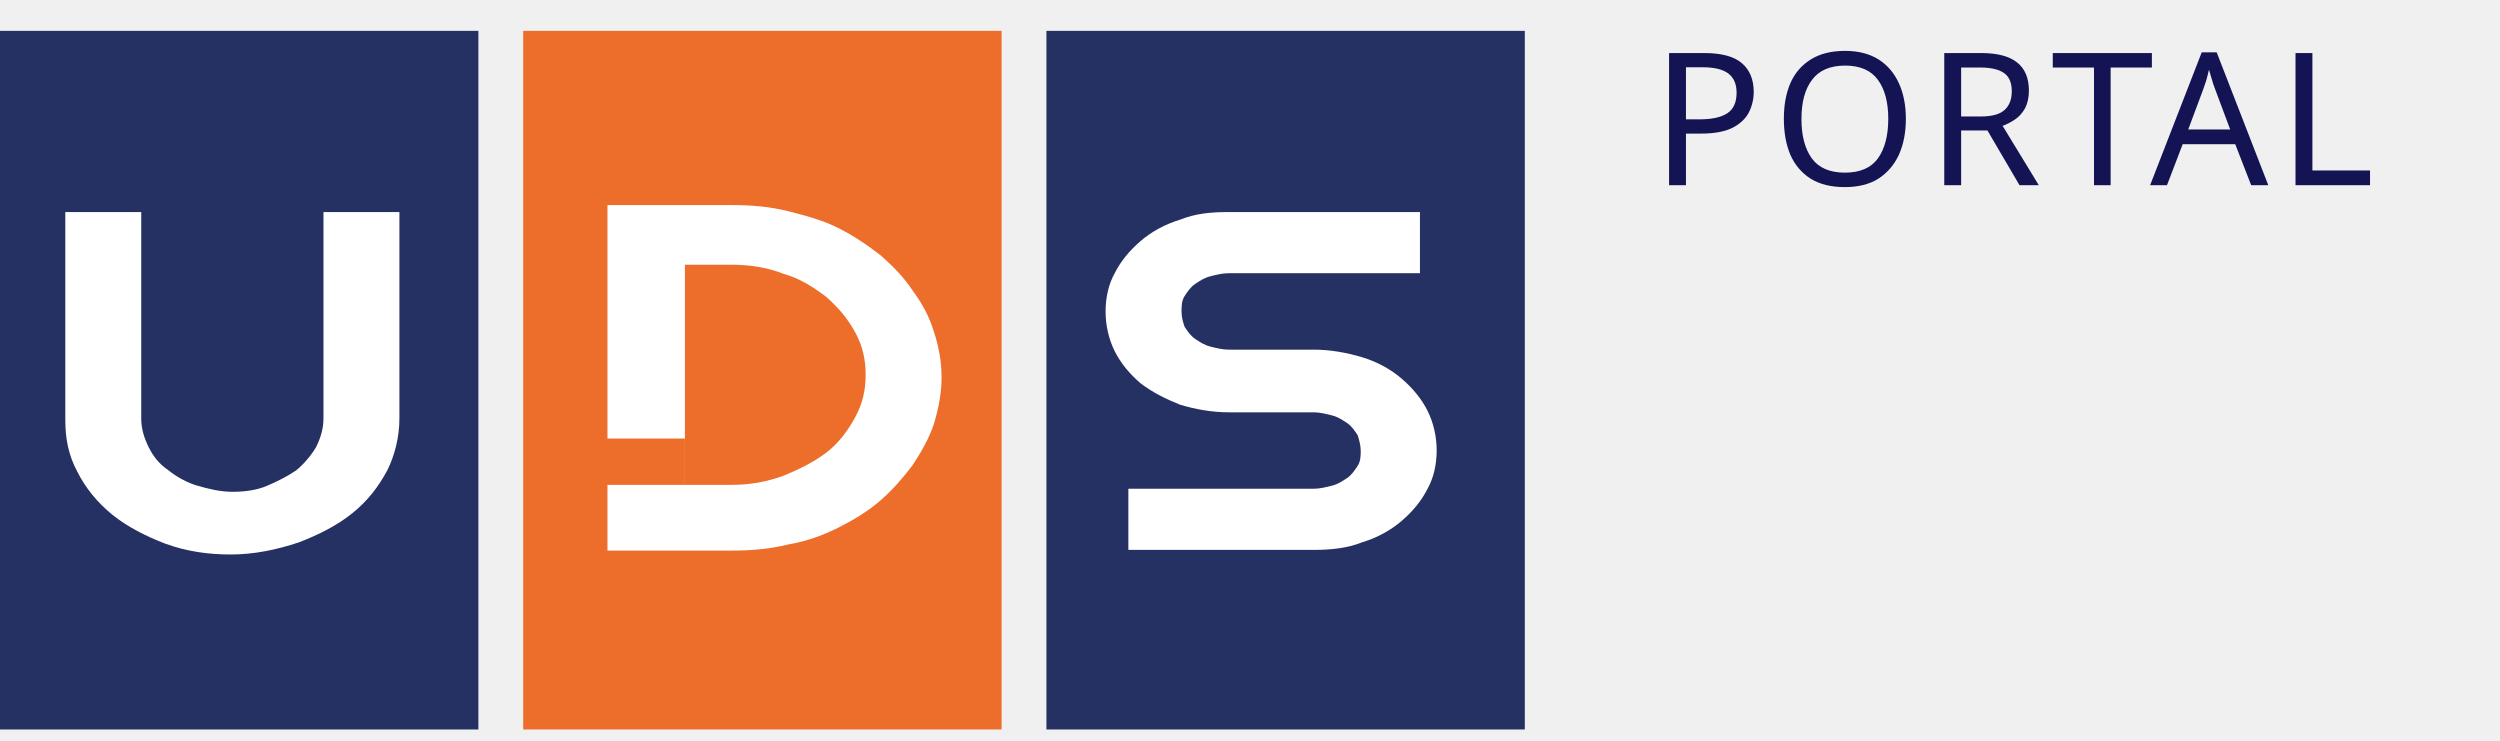
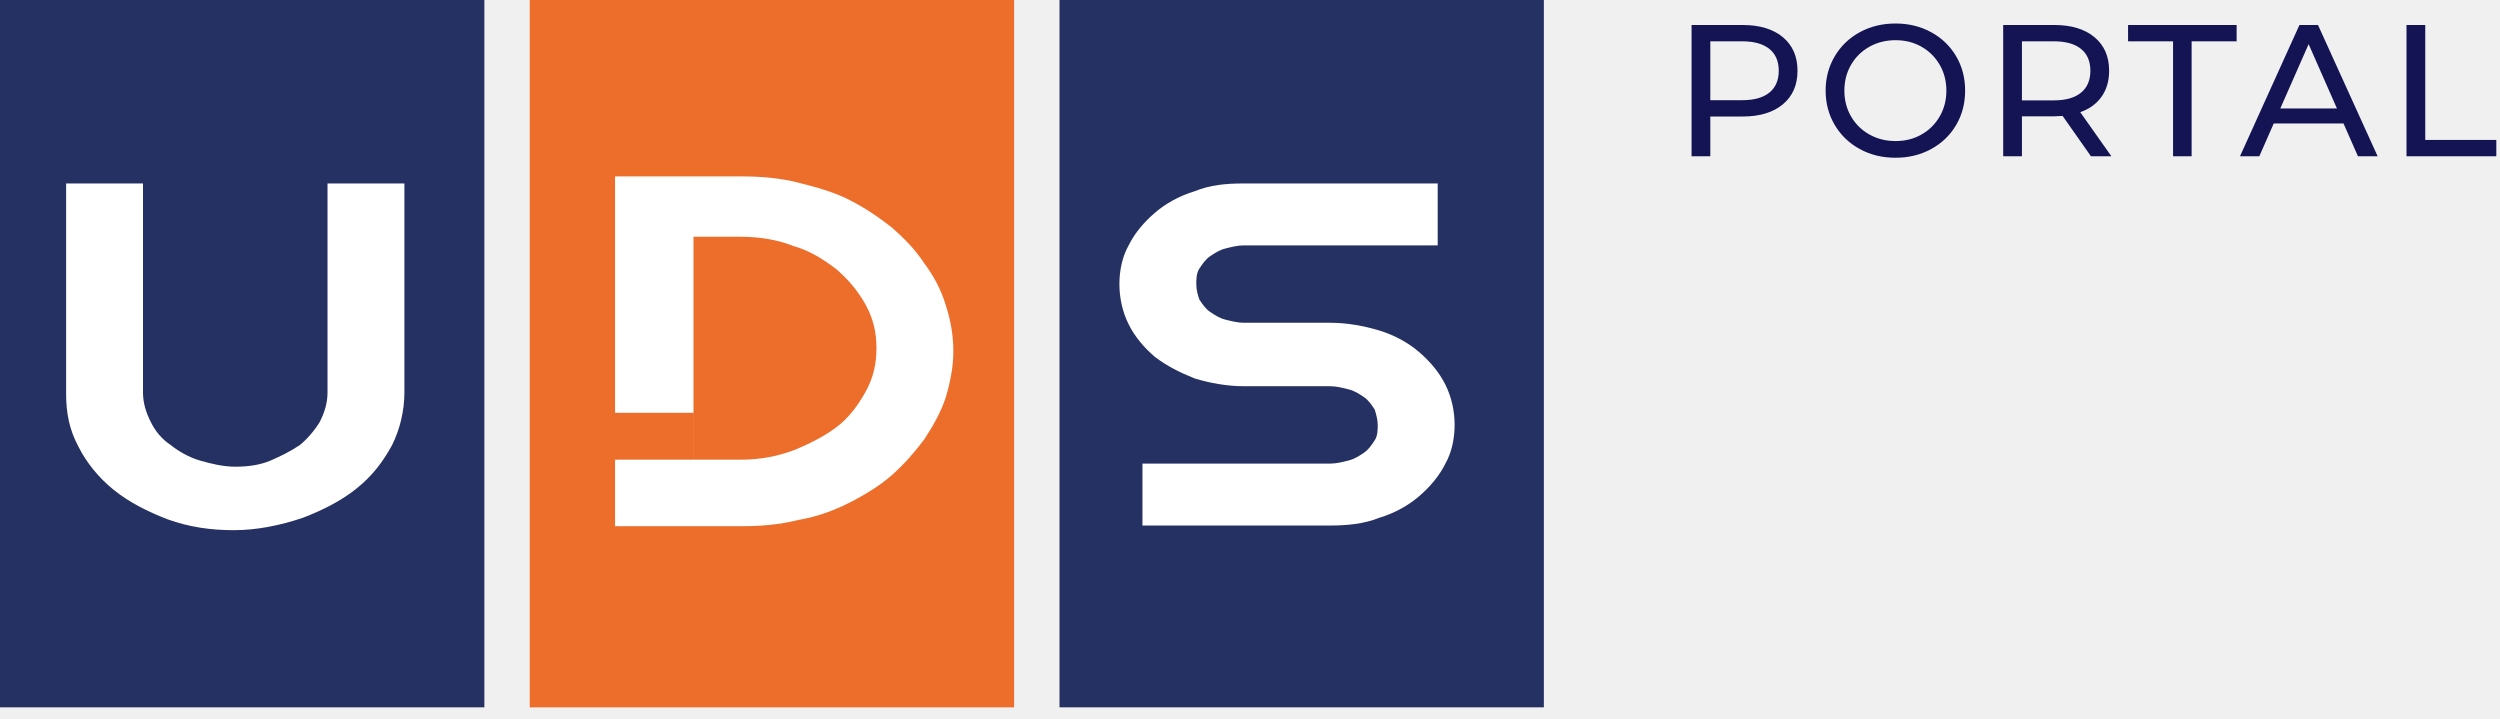
- <svg xmlns="http://www.w3.org/2000/svg" width="162px" height="48px" viewBox="0 0 162 48" version="1.1">
+ <svg xmlns="http://www.w3.org/2000/svg" width="160px" height="46px" viewBox="0 0 160 46" version="1.1">
  <g id="Page-1" stroke="none" stroke-width="1" fill="none" fill-rule="evenodd">
-     <g id="Portal_UDS-Data-Migration-Tool" transform="translate(-150, -31)">
-       <g id="Group" transform="translate(150, 31)">
-         <polygon id="Fill-23" fill="#ED6E2A" points="33.904 47.27 64.903 47.27 64.903 2 33.904 2" />
-         <polygon id="Fill-24" fill="#253162" points="-3.87245791e-13 47.27 30.999 47.27 30.999 2 -3.87245791e-13 2" />
-         <polygon id="Fill-25" fill="#253162" points="67.808 47.27 98.807 47.27 98.807 2 67.808 2" />
-         <path d="M14.958,35.931 C13.482,35.931 12.105,35.733 10.727,35.237 C9.447,34.742 8.267,34.148 7.282,33.355 C6.298,32.563 5.511,31.572 5.019,30.581 C4.429,29.492 4.232,28.402 4.232,27.213 L4.232,13.741 L9.152,13.741 L9.152,27.114 C9.152,27.808 9.349,28.402 9.644,28.996 C9.94,29.591 10.333,30.086 10.924,30.482 C11.416,30.879 12.105,31.275 12.793,31.473 C13.482,31.671 14.27,31.869 15.057,31.869 C15.844,31.869 16.631,31.77 17.32,31.473 C18.009,31.176 18.6,30.879 19.19,30.482 C19.682,30.086 20.174,29.492 20.469,28.996 C20.765,28.402 20.961,27.808 20.961,27.114 L20.961,13.741 L25.882,13.741 L25.882,27.114 C25.882,28.303 25.587,29.492 25.095,30.482 C24.504,31.572 23.815,32.464 22.831,33.256 C21.847,34.049 20.666,34.643 19.387,35.138 C17.911,35.633 16.435,35.931 14.958,35.931 Z" id="Fill-26" fill="#FFFFFF" />
-         <path d="M47.434,13.29 C48.713,13.29 49.894,13.389 51.075,13.686 C52.256,13.983 53.338,14.28 54.322,14.776 C55.306,15.271 56.192,15.865 57.078,16.559 C57.865,17.252 58.554,17.946 59.144,18.837 C59.735,19.63 60.227,20.521 60.522,21.512 C60.817,22.403 61.014,23.394 61.014,24.483 C61.014,25.474 60.817,26.465 60.522,27.455 C60.227,28.347 59.735,29.238 59.144,30.13 C58.554,30.922 57.865,31.715 57.078,32.408 C56.291,33.102 55.306,33.696 54.322,34.191 C53.338,34.687 52.256,35.083 51.075,35.281 C49.894,35.578 48.713,35.677 47.434,35.677 L39.364,35.677 L39.364,31.42 L44.379,31.42 L44.379,28.418 L39.364,28.418 L39.364,13.29 L47.434,13.29 Z M47.434,17.153 L44.383,17.153 L44.383,31.418 L47.434,31.418 C48.615,31.418 49.697,31.22 50.78,30.823 C51.764,30.427 52.748,29.932 53.535,29.337 C54.322,28.743 54.913,27.951 55.405,27.059 C55.897,26.167 56.094,25.276 56.094,24.285 C56.094,23.295 55.897,22.403 55.405,21.512 C54.913,20.62 54.322,19.927 53.535,19.233 C52.748,18.639 51.862,18.045 50.78,17.747 C49.795,17.351 48.615,17.153 47.434,17.153 Z" id="Combined-Shape" fill="#FFFFFF" />
-         <path d="M73.118,35.633 L73.118,31.671 L85.124,31.671 C85.518,31.671 85.912,31.572 86.305,31.473 C86.699,31.374 86.994,31.176 87.289,30.978 C87.585,30.78 87.782,30.482 87.978,30.185 C88.175,29.888 88.175,29.492 88.175,29.195 C88.175,28.897 88.077,28.501 87.978,28.204 C87.782,27.907 87.585,27.61 87.289,27.412 C86.994,27.213 86.699,27.015 86.305,26.916 C85.912,26.817 85.518,26.718 85.124,26.718 L79.614,26.718 C78.531,26.718 77.449,26.52 76.464,26.223 C75.48,25.827 74.693,25.43 73.906,24.836 C73.217,24.242 72.626,23.548 72.233,22.756 C71.839,21.963 71.642,21.072 71.642,20.18 C71.642,19.289 71.839,18.397 72.233,17.704 C72.626,16.911 73.217,16.218 73.906,15.624 C74.595,15.029 75.48,14.534 76.464,14.237 C77.449,13.84 78.433,13.741 79.614,13.741 L92.013,13.741 L92.013,17.704 L79.614,17.704 C79.22,17.704 78.826,17.803 78.433,17.902 C78.039,18.001 77.744,18.199 77.449,18.397 C77.153,18.595 76.956,18.892 76.76,19.19 C76.563,19.487 76.563,19.883 76.563,20.18 C76.563,20.576 76.661,20.874 76.76,21.171 C76.956,21.468 77.153,21.765 77.449,21.963 C77.744,22.161 78.039,22.36 78.433,22.459 C78.826,22.558 79.22,22.657 79.614,22.657 L85.124,22.657 C86.207,22.657 87.289,22.855 88.274,23.152 C89.258,23.449 90.143,23.944 90.832,24.539 C91.521,25.133 92.112,25.827 92.505,26.619 C92.899,27.412 93.096,28.303 93.096,29.195 C93.096,30.086 92.899,30.978 92.505,31.671 C92.112,32.464 91.521,33.157 90.832,33.751 C90.143,34.346 89.258,34.841 88.274,35.138 C87.289,35.534 86.207,35.633 85.124,35.633 L73.118,35.633 Z" id="Fill-28" fill="#FFFFFF" />
-         <text id="Portal" font-family="Montserrat-SemiBold, Montserrat" font-size="12" font-weight="500" letter-spacing="0.6" fill="#141454">
-           <tspan x="107" y="12">PORTAL</tspan>
-         </text>
+     <g id="Portal_Storage-Analyzer-Copy" transform="translate(-150, -33)">
+       <g id="Group-3" transform="translate(150, 33)">
+         <g id="logo-copy">
+           <polygon id="Fill-23" fill="#ED6E2A" points="33.904 45.27 64.903 45.27 64.903 -9.76996262e-15 33.904 -9.76996262e-15" />
+           <polygon id="Fill-24" fill="#253162" points="0 45.27 30.999 45.27 30.999 -9.76996262e-15 0 -9.76996262e-15" />
+           <polygon id="Fill-25" fill="#253162" points="67.808 45.27 98.807 45.27 98.807 -9.76996262e-15 67.808 -9.76996262e-15" />
+           <path d="M14.958,33.931 C13.482,33.931 12.105,33.733 10.727,33.237 C9.447,32.742 8.267,32.148 7.282,31.355 C6.298,30.563 5.511,29.572 5.019,28.581 C4.429,27.492 4.232,26.402 4.232,25.213 L4.232,11.741 L9.152,11.741 L9.152,25.114 C9.152,25.808 9.349,26.402 9.644,26.996 C9.94,27.591 10.333,28.086 10.924,28.482 C11.416,28.879 12.105,29.275 12.793,29.473 C13.482,29.671 14.27,29.869 15.057,29.869 C15.844,29.869 16.631,29.77 17.32,29.473 C18.009,29.176 18.6,28.879 19.19,28.482 C19.682,28.086 20.174,27.492 20.469,26.996 C20.765,26.402 20.961,25.808 20.961,25.114 L20.961,11.741 L25.882,11.741 L25.882,25.114 C25.882,26.303 25.587,27.492 25.095,28.482 C24.504,29.572 23.815,30.464 22.831,31.256 C21.847,32.049 20.666,32.643 19.387,33.138 C17.911,33.633 16.435,33.931 14.958,33.931 Z" id="Fill-26" fill="#FFFFFF" />
+           <path d="M47.434,11.29 C48.713,11.29 49.894,11.389 51.075,11.686 C52.256,11.983 53.338,12.28 54.322,12.776 C55.306,13.271 56.192,13.865 57.078,14.559 C57.865,15.252 58.554,15.946 59.144,16.837 C59.735,17.63 60.227,18.521 60.522,19.512 C60.817,20.403 61.014,21.394 61.014,22.483 C61.014,23.474 60.817,24.465 60.522,25.455 C60.227,26.347 59.735,27.238 59.144,28.13 C58.554,28.922 57.865,29.715 57.078,30.408 C56.291,31.102 55.306,31.696 54.322,32.191 C53.338,32.687 52.256,33.083 51.075,33.281 C49.894,33.578 48.713,33.677 47.434,33.677 L39.364,33.677 L39.364,29.42 L44.379,29.42 L44.379,26.418 L39.364,26.418 L39.364,11.29 L47.434,11.29 Z M47.434,15.153 L44.383,15.153 L44.383,29.418 L47.434,29.418 C48.615,29.418 49.697,29.22 50.78,28.823 C51.764,28.427 52.748,27.932 53.535,27.337 C54.322,26.743 54.913,25.951 55.405,25.059 C55.897,24.167 56.094,23.276 56.094,22.285 C56.094,21.295 55.897,20.403 55.405,19.512 C54.913,18.62 54.322,17.927 53.535,17.233 C52.748,16.639 51.862,16.045 50.78,15.747 C49.795,15.351 48.615,15.153 47.434,15.153 Z" id="Combined-Shape" fill="#FFFFFF" />
+           <path d="M73.118,33.633 L73.118,29.671 L85.124,29.671 C85.518,29.671 85.912,29.572 86.305,29.473 C86.699,29.374 86.994,29.176 87.289,28.978 C87.585,28.78 87.782,28.482 87.978,28.185 C88.175,27.888 88.175,27.492 88.175,27.195 C88.175,26.897 88.077,26.501 87.978,26.204 C87.782,25.907 87.585,25.61 87.289,25.412 C86.994,25.213 86.699,25.015 86.305,24.916 C85.912,24.817 85.518,24.718 85.124,24.718 L79.614,24.718 C78.531,24.718 77.449,24.52 76.464,24.223 C75.48,23.827 74.693,23.43 73.906,22.836 C73.217,22.242 72.626,21.548 72.233,20.756 C71.839,19.963 71.642,19.072 71.642,18.18 C71.642,17.289 71.839,16.397 72.233,15.704 C72.626,14.911 73.217,14.218 73.906,13.624 C74.595,13.029 75.48,12.534 76.464,12.237 C77.449,11.84 78.433,11.741 79.614,11.741 L92.013,11.741 L92.013,15.704 L79.614,15.704 C79.22,15.704 78.826,15.803 78.433,15.902 C78.039,16.001 77.744,16.199 77.449,16.397 C77.153,16.595 76.956,16.892 76.76,17.19 C76.563,17.487 76.563,17.883 76.563,18.18 C76.563,18.576 76.661,18.874 76.76,19.171 C76.956,19.468 77.153,19.765 77.449,19.963 C77.744,20.161 78.039,20.36 78.433,20.459 C78.826,20.558 79.22,20.657 79.614,20.657 L85.124,20.657 C86.207,20.657 87.289,20.855 88.274,21.152 C89.258,21.449 90.143,21.944 90.832,22.539 C91.521,23.133 92.112,23.827 92.505,24.619 C92.899,25.412 93.096,26.303 93.096,27.195 C93.096,28.086 92.899,28.978 92.505,29.671 C92.112,30.464 91.521,31.157 90.832,31.751 C90.143,32.346 89.258,32.841 88.274,33.138 C87.289,33.534 86.207,33.633 85.124,33.633 L73.118,33.633 Z" id="Fill-28" fill="#FFFFFF" />
+         </g>
+         <path d="M109.46,10 L109.46,7.456 L111.536,7.456 C112.624,7.456 113.48,7.196 114.104,6.676 C114.728,6.156 115.04,5.44 115.04,4.528 C115.04,3.616 114.728,2.9 114.104,2.38 C113.48,1.86 112.624,1.6 111.536,1.6 L111.536,1.6 L108.26,1.6 L108.26,10 L109.46,10 Z M111.5,6.412 L109.46,6.412 L109.46,2.644 L111.5,2.644 C112.26,2.644 112.84,2.806 113.24,3.13 C113.64,3.454 113.84,3.92 113.84,4.528 C113.84,5.136 113.64,5.602 113.24,5.926 C112.84,6.25 112.26,6.412 111.5,6.412 L111.5,6.412 Z M121.316,10.096 C122.156,10.096 122.916,9.91 123.596,9.538 C124.276,9.166 124.808,8.654 125.192,8.002 C125.576,7.35 125.768,6.616 125.768,5.8 C125.768,4.984 125.576,4.25 125.192,3.598 C124.808,2.946 124.276,2.434 123.596,2.062 C122.916,1.69 122.156,1.504 121.316,1.504 C120.468,1.504 119.704,1.69 119.024,2.062 C118.344,2.434 117.81,2.948 117.422,3.604 C117.034,4.26 116.84,4.992 116.84,5.8 C116.84,6.608 117.034,7.34 117.422,7.996 C117.81,8.652 118.344,9.166 119.024,9.538 C119.704,9.91 120.468,10.096 121.316,10.096 Z M121.316,9.028 C120.7,9.028 120.142,8.888 119.642,8.608 C119.142,8.328 118.75,7.942 118.466,7.45 C118.182,6.958 118.04,6.408 118.04,5.8 C118.04,5.192 118.182,4.642 118.466,4.15 C118.75,3.658 119.142,3.272 119.642,2.992 C120.142,2.712 120.7,2.572 121.316,2.572 C121.932,2.572 122.486,2.712 122.978,2.992 C123.47,3.272 123.858,3.658 124.142,4.15 C124.426,4.642 124.568,5.192 124.568,5.8 C124.568,6.408 124.426,6.958 124.142,7.45 C123.858,7.942 123.47,8.328 122.978,8.608 C122.486,8.888 121.932,9.028 121.316,9.028 Z M129.404,10 L129.404,7.444 L131.48,7.444 C131.608,7.444 131.784,7.436 132.008,7.42 L132.008,7.42 L133.82,10 L135.128,10 L133.136,7.18 C133.728,6.972 134.184,6.64 134.504,6.184 C134.824,5.728 134.984,5.176 134.984,4.528 C134.984,3.616 134.672,2.9 134.048,2.38 C133.424,1.86 132.568,1.6 131.48,1.6 L131.48,1.6 L128.204,1.6 L128.204,10 L129.404,10 Z M131.444,6.424 L129.404,6.424 L129.404,2.644 L131.444,2.644 C132.204,2.644 132.784,2.806 133.184,3.13 C133.584,3.454 133.784,3.92 133.784,4.528 C133.784,5.136 133.584,5.604 133.184,5.932 C132.784,6.26 132.204,6.424 131.444,6.424 L131.444,6.424 Z M140.264,10 L140.264,2.644 L143.144,2.644 L143.144,1.6 L136.196,1.6 L136.196,2.644 L139.076,2.644 L139.076,10 L140.264,10 Z M144.596,10 L145.52,7.9 L149.984,7.9 L150.908,10 L152.168,10 L148.352,1.6 L147.164,1.6 L143.36,10 L144.596,10 Z M149.564,6.94 L145.94,6.94 L147.752,2.824 L149.564,6.94 Z M159.764,10 L159.764,8.956 L155.216,8.956 L155.216,1.6 L154.016,1.6 L154.016,10 L159.764,10 Z" id="PORTAL" fill="#141454" fill-rule="nonzero" />
      </g>
    </g>
  </g>
</svg>
